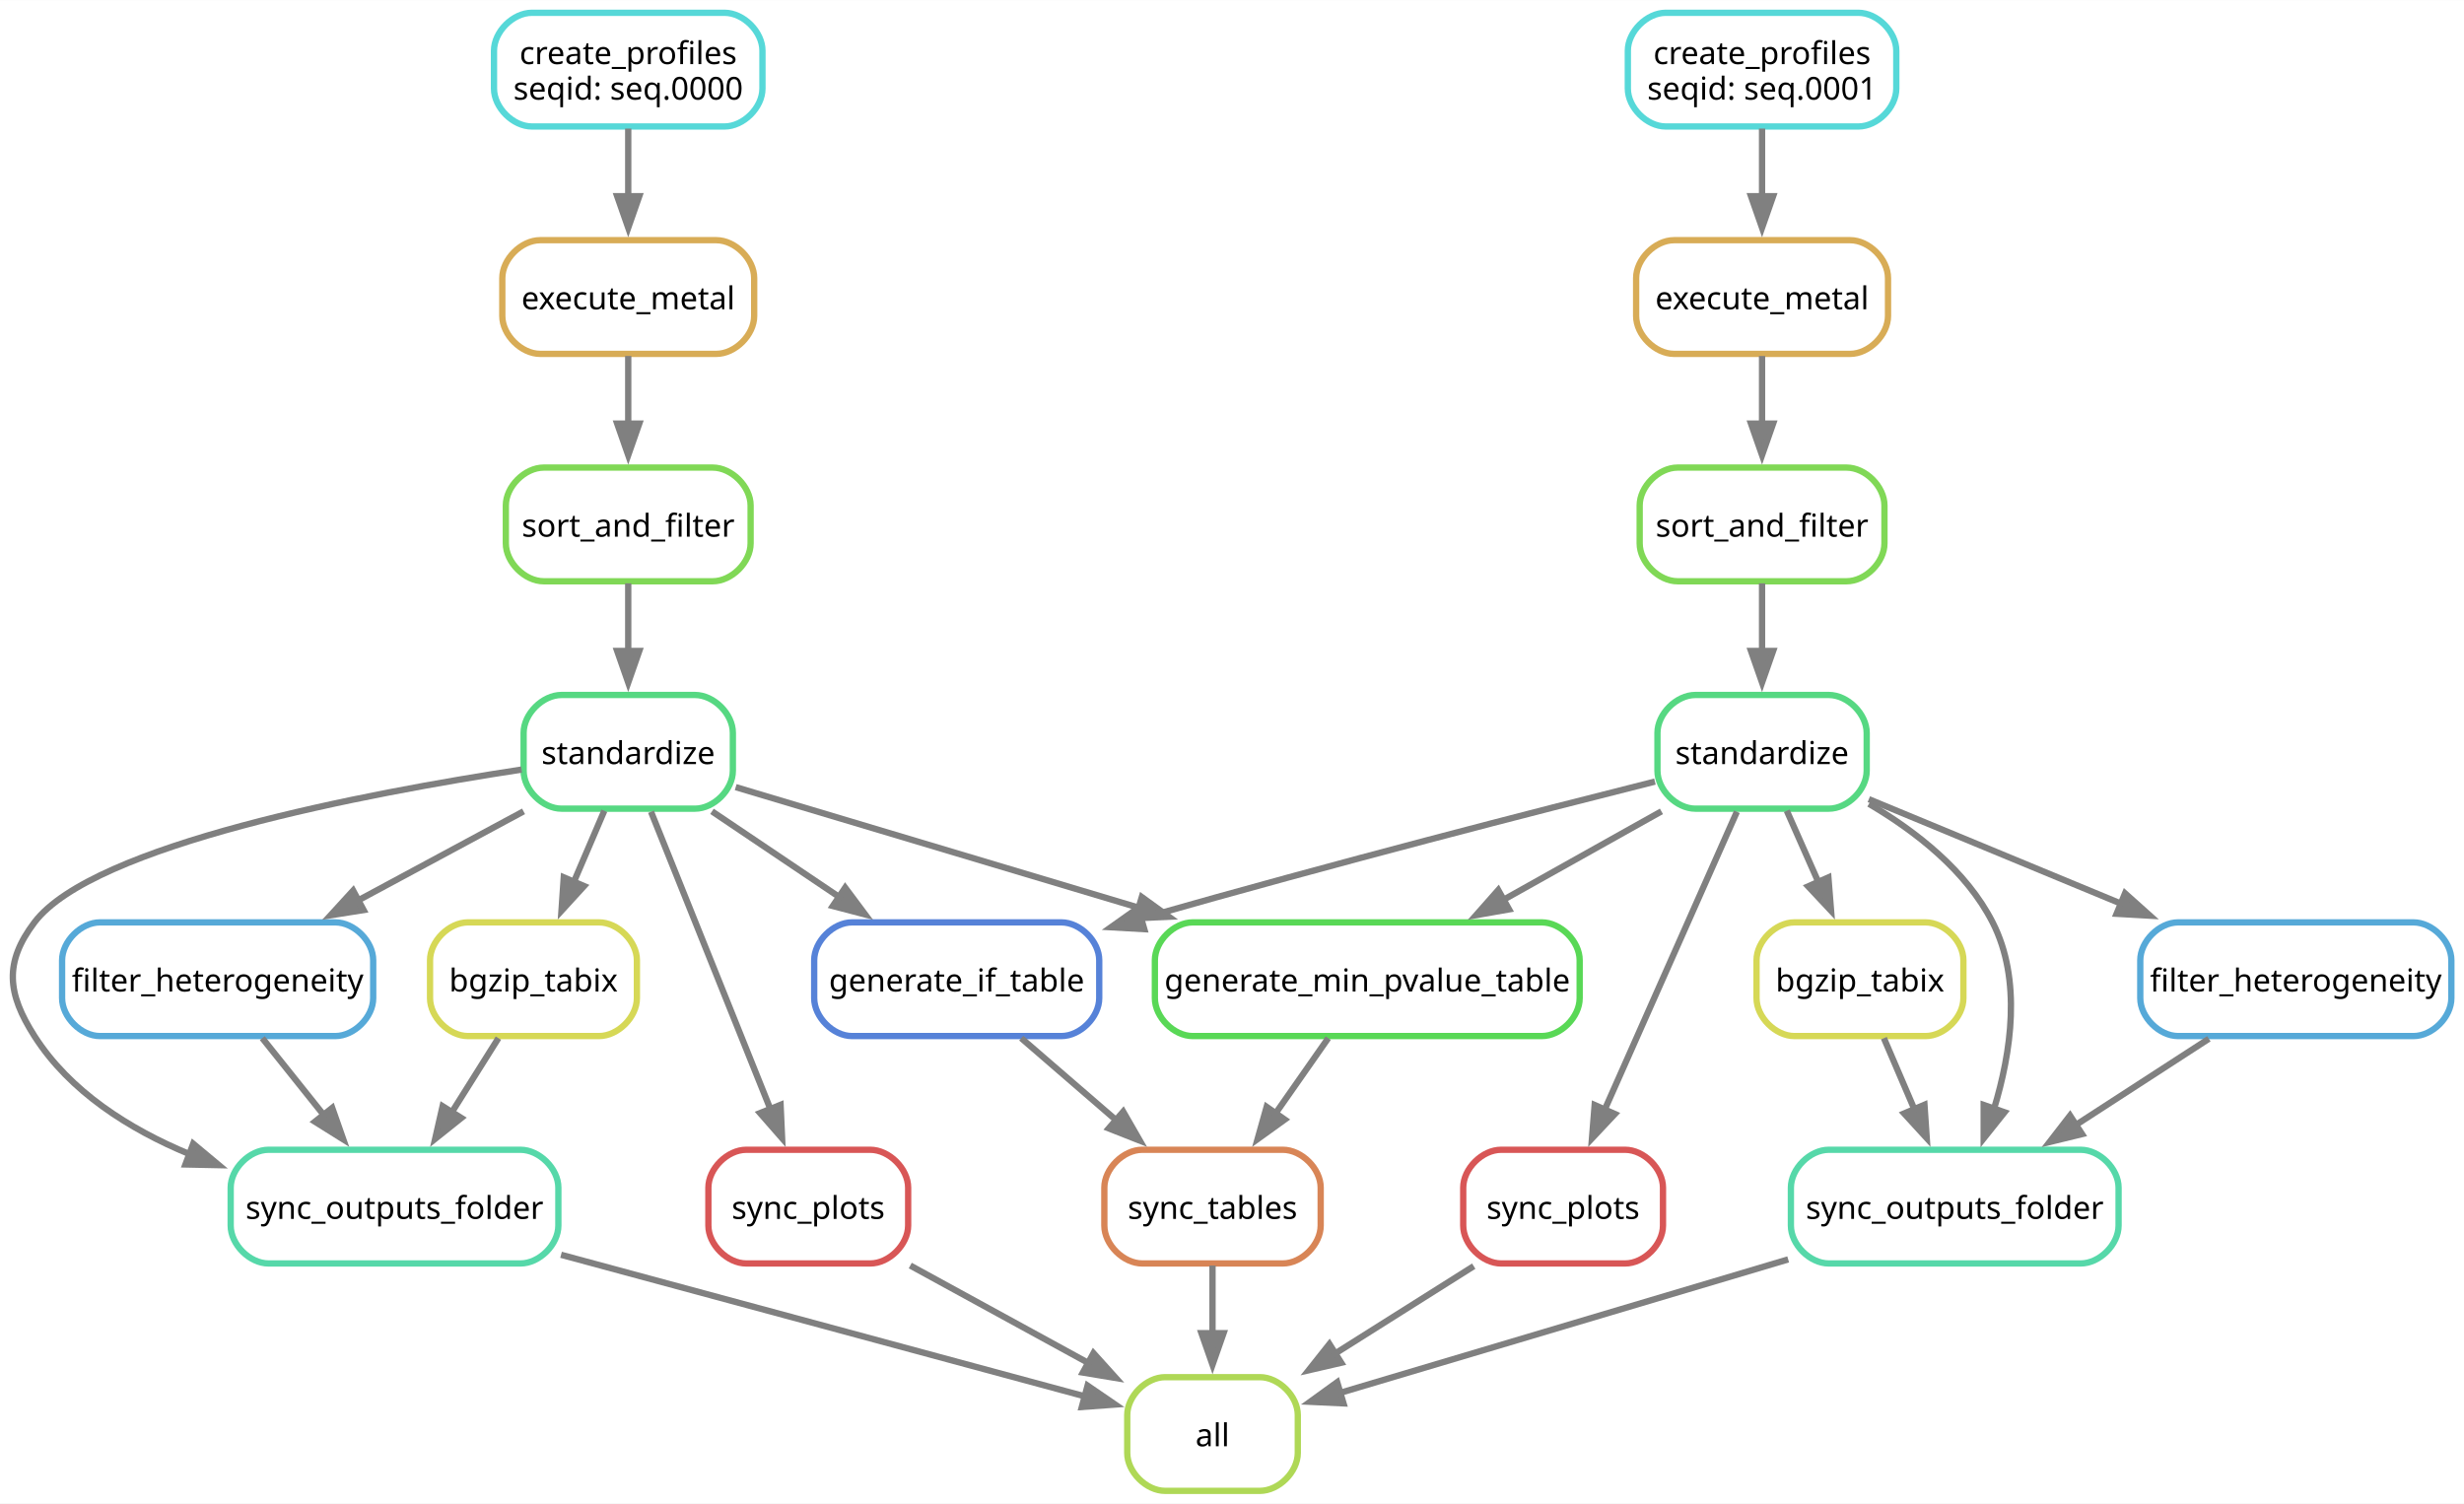
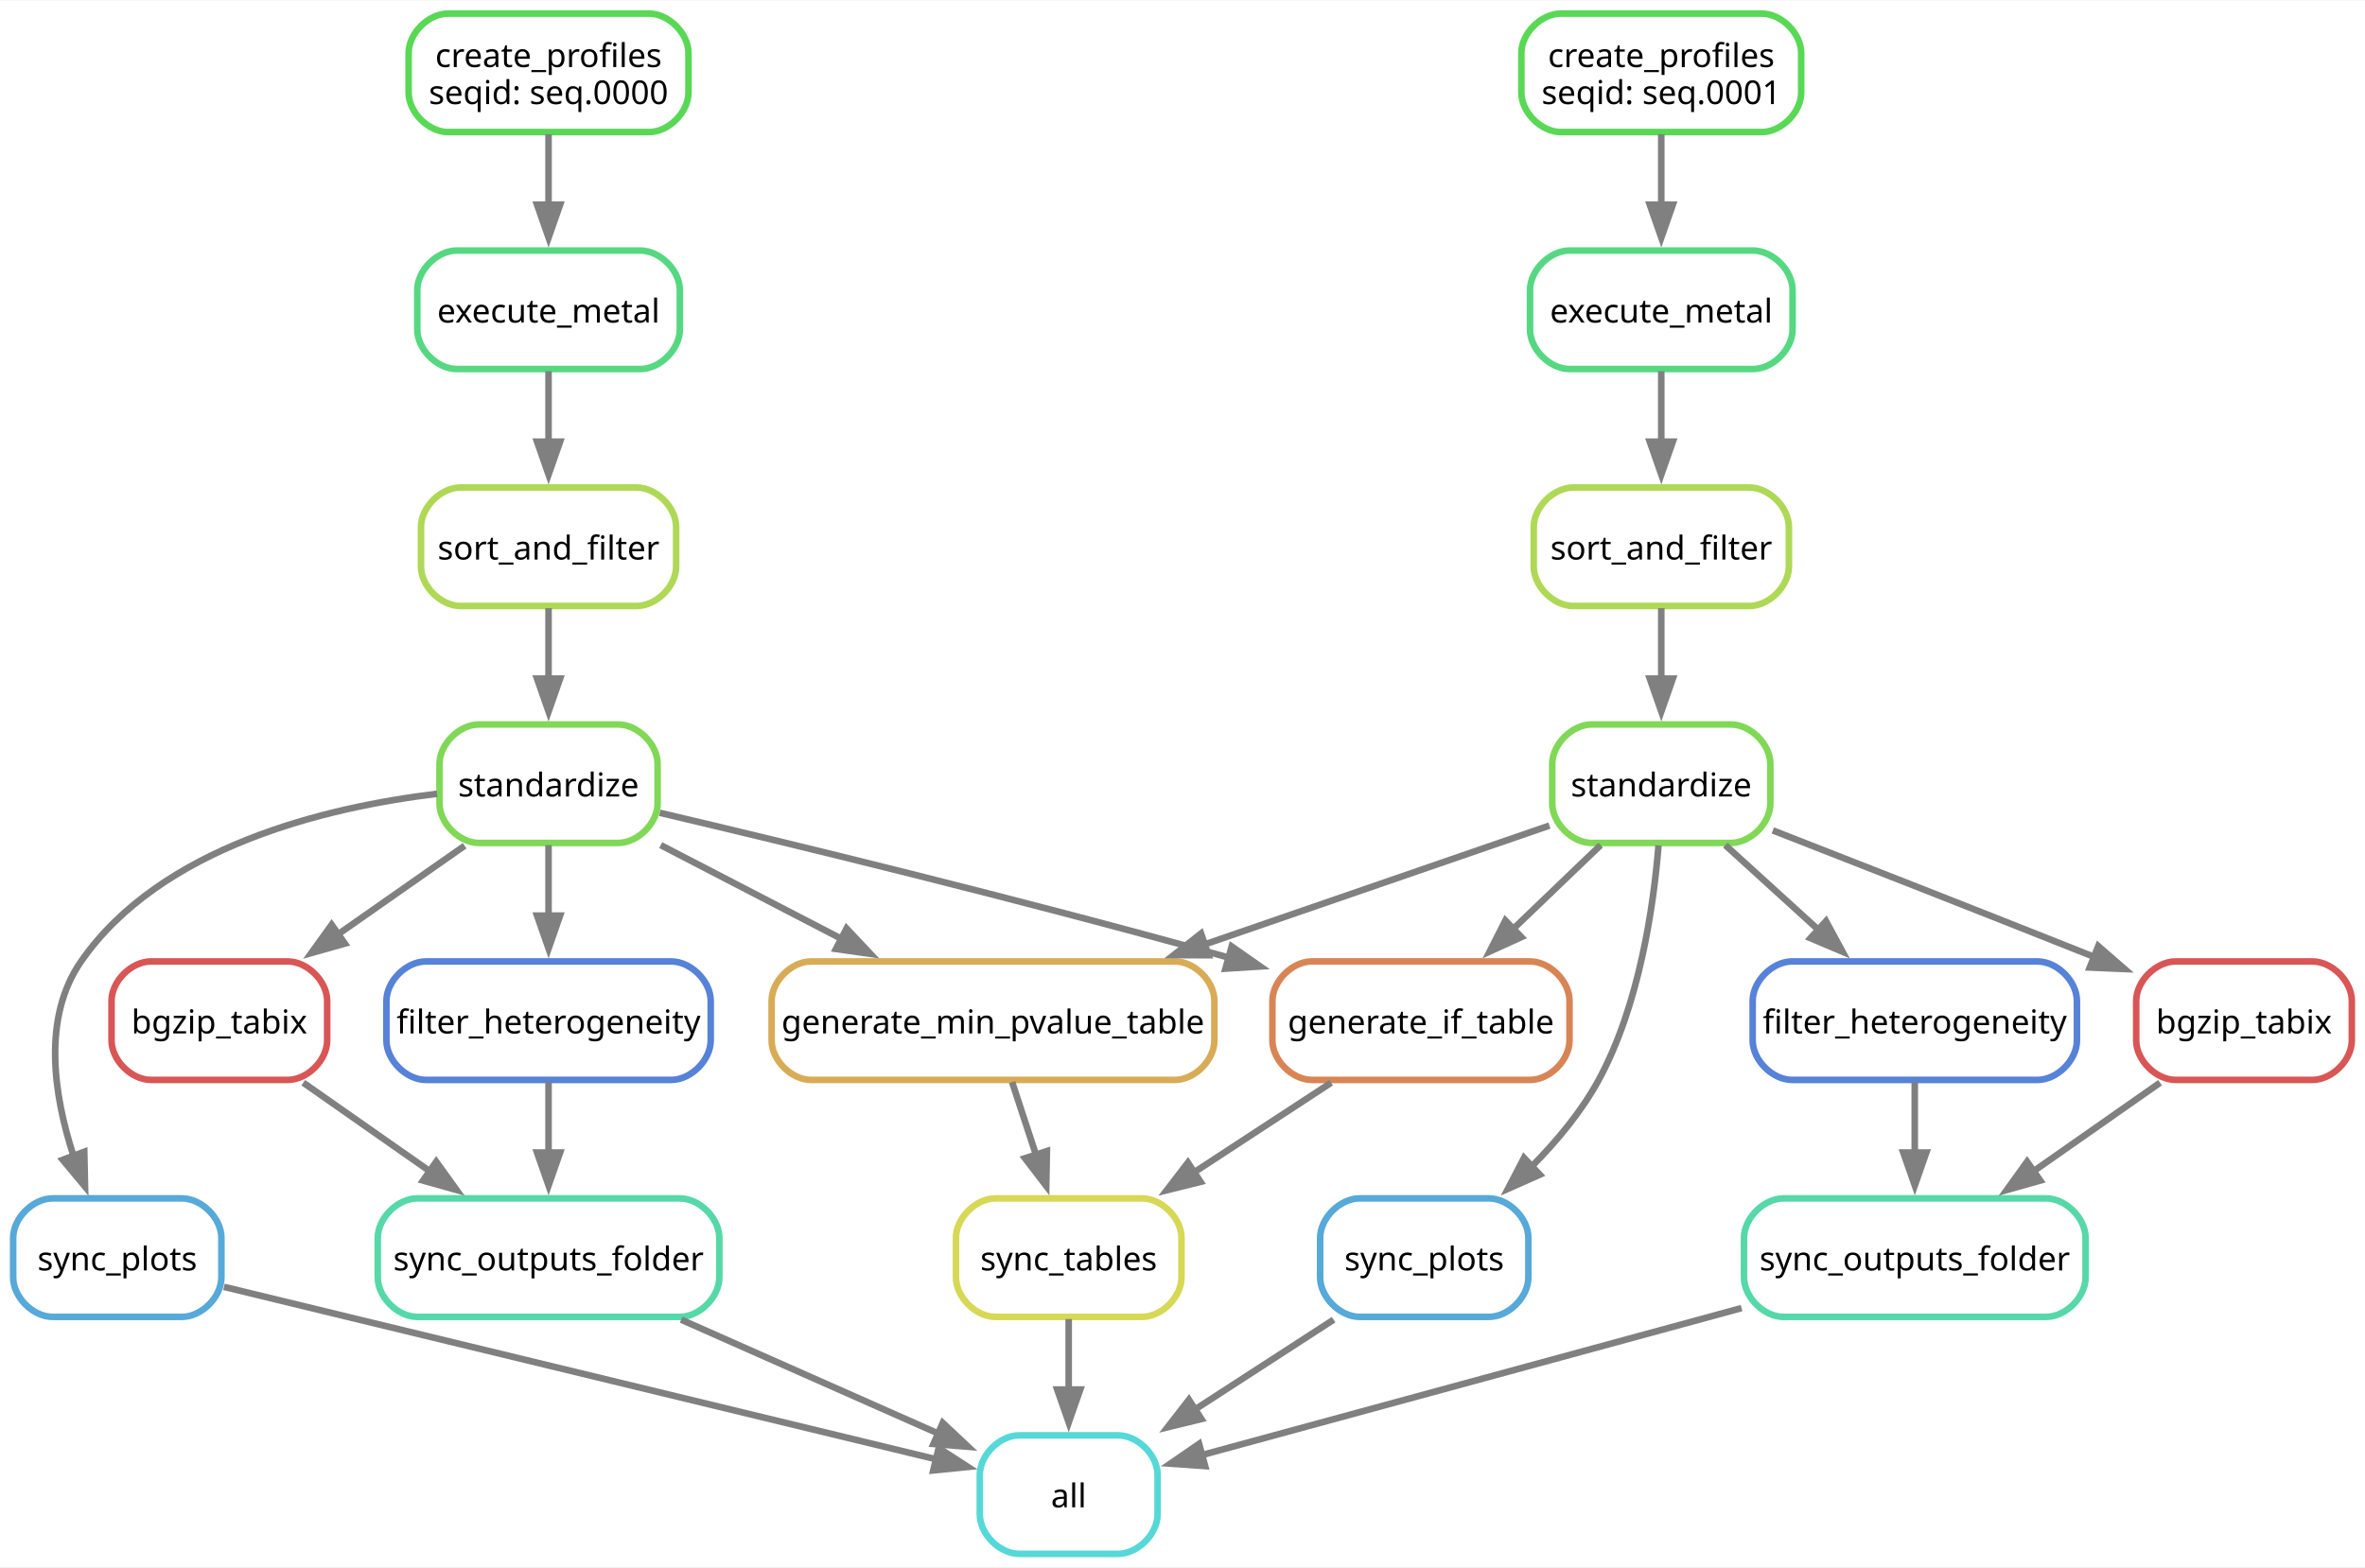
- <svg xmlns="http://www.w3.org/2000/svg" width="780pt" height="476pt" viewBox="0.00 0.00 780.16 476.00">
+ <svg xmlns="http://www.w3.org/2000/svg" width="718pt" height="476pt" viewBox="0.00 0.00 718.38 476.00">
  <g id="graph0" class="graph" transform="scale(1 1) rotate(0) translate(4 472)">
-     <polygon fill="white" stroke="none" points="-4,4 -4,-472 776.16,-472 776.16,4 -4,4" />
+     <polygon fill="white" stroke="none" points="-4,4 -4,-472 714.38,-472 714.38,4 -4,4" />
    <g id="node1" class="node">
-       <path fill="none" stroke="#afd856" stroke-width="2" d="M394.91,-36C394.91,-36 364.91,-36 364.91,-36 358.91,-36 352.91,-30 352.91,-24 352.91,-24 352.91,-12 352.91,-12 352.91,-6 358.91,0 364.91,0 364.91,0 394.91,0 394.91,0 400.91,0 406.91,-6 406.91,-12 406.91,-12 406.91,-24 406.91,-24 406.91,-30 400.91,-36 394.91,-36" />
-       <text text-anchor="middle" x="379.91" y="-14.12" font-family="sans" font-size="10.00">all</text>
+       <path fill="none" stroke="#56d8d8" stroke-width="2" d="M335.62,-36C335.62,-36 305.62,-36 305.62,-36 299.62,-36 293.62,-30 293.62,-24 293.62,-24 293.62,-12 293.62,-12 293.62,-6 299.62,0 305.62,0 305.62,0 335.62,0 335.62,0 341.62,0 347.62,-6 347.62,-12 347.62,-12 347.62,-24 347.62,-24 347.62,-30 341.62,-36 335.62,-36" />
+       <text text-anchor="middle" x="320.62" y="-14.12" font-family="sans" font-size="10.00">all</text>
    </g>
    <g id="node2" class="node">
-       <path fill="none" stroke="#56d8a9" stroke-width="2" d="M160.79,-108C160.79,-108 81.04,-108 81.04,-108 75.04,-108 69.04,-102 69.04,-96 69.04,-96 69.04,-84 69.04,-84 69.04,-78 75.04,-72 81.04,-72 81.04,-72 160.79,-72 160.79,-72 166.79,-72 172.79,-78 172.79,-84 172.79,-84 172.79,-96 172.79,-96 172.79,-102 166.79,-108 160.79,-108" />
-       <text text-anchor="middle" x="120.91" y="-86.12" font-family="sans" font-size="10.00">sync_outputs_folder</text>
+       <path fill="none" stroke="#56d8a9" stroke-width="2" d="M202.5,-108C202.5,-108 122.75,-108 122.75,-108 116.75,-108 110.75,-102 110.75,-96 110.75,-96 110.75,-84 110.75,-84 110.75,-78 116.75,-72 122.75,-72 122.75,-72 202.5,-72 202.5,-72 208.5,-72 214.5,-78 214.5,-84 214.5,-84 214.5,-96 214.5,-96 214.5,-102 208.5,-108 202.5,-108" />
+       <text text-anchor="middle" x="162.62" y="-86.12" font-family="sans" font-size="10.00">sync_outputs_folder</text>
    </g>
    <g id="edge1" class="edge">
-       <path fill="none" stroke="grey" stroke-width="2" d="M173.64,-74.75C222.77,-61.47 294.99,-41.95 339.65,-29.88" />
-       <polygon fill="grey" stroke="grey" stroke-width="2" points="340.35,-33.32 349.1,-27.33 338.53,-26.56 340.35,-33.32" />
+       <path fill="none" stroke="grey" stroke-width="2" d="M202.9,-71.15C226.88,-60.53 257.19,-47.11 281.04,-36.54" />
+       <polygon fill="grey" stroke="grey" stroke-width="2" points="282.37,-39.78 290.1,-32.53 279.54,-33.38 282.37,-39.78" />
    </g>
    <g id="node3" class="node">
-       <path fill="none" stroke="#56d882" stroke-width="2" d="M216.04,-252C216.04,-252 173.79,-252 173.79,-252 167.79,-252 161.79,-246 161.79,-240 161.79,-240 161.79,-228 161.79,-228 161.79,-222 167.79,-216 173.79,-216 173.79,-216 216.04,-216 216.04,-216 222.04,-216 228.04,-222 228.04,-228 228.04,-228 228.04,-240 228.04,-240 228.04,-246 222.04,-252 216.04,-252" />
-       <text text-anchor="middle" x="194.91" y="-230.12" font-family="sans" font-size="10.00">standardize</text>
+       <path fill="none" stroke="#d85656" stroke-width="2" d="M83.38,-180C83.38,-180 41.88,-180 41.88,-180 35.88,-180 29.88,-174 29.88,-168 29.88,-168 29.88,-156 29.88,-156 29.88,-150 35.88,-144 41.88,-144 41.88,-144 83.38,-144 83.38,-144 89.38,-144 95.38,-150 95.38,-156 95.38,-156 95.38,-168 95.38,-168 95.38,-174 89.38,-180 83.38,-180" />
+       <text text-anchor="middle" x="62.62" y="-158.12" font-family="sans" font-size="10.00">bgzip_tabix</text>
    </g>
    <g id="edge6" class="edge">
-       <path fill="none" stroke="grey" stroke-width="2" d="M161.14,-228.38C112.23,-220.92 25.49,-204.54 6.91,-180 -2.74,-167.24 -1.69,-157.49 6.91,-144 18.14,-126.41 36.88,-114.56 55.96,-106.63" />
-       <polygon fill="grey" stroke="grey" stroke-width="2" points="57.17,-109.91 65.3,-103.13 54.71,-103.35 57.17,-109.91" />
+       <path fill="none" stroke="grey" stroke-width="2" d="M88.12,-143.15C99.87,-134.93 114.03,-125.02 126.83,-116.06" />
+       <polygon fill="grey" stroke="grey" stroke-width="2" points="128.51,-119.15 134.7,-110.55 124.5,-113.42 128.51,-119.15" />
+     </g>
+     <g id="node4" class="node">
+       <path fill="none" stroke="#80d856" stroke-width="2" d="M183.75,-252C183.75,-252 141.5,-252 141.5,-252 135.5,-252 129.5,-246 129.5,-240 129.5,-240 129.5,-228 129.5,-228 129.5,-222 135.5,-216 141.5,-216 141.5,-216 183.75,-216 183.75,-216 189.75,-216 195.75,-222 195.75,-228 195.75,-228 195.75,-240 195.75,-240 195.75,-246 189.75,-252 183.75,-252" />
+       <text text-anchor="middle" x="162.62" y="-230.12" font-family="sans" font-size="10.00">standardize</text>
+     </g>
+     <g id="edge8" class="edge">
+       <path fill="none" stroke="grey" stroke-width="2" d="M137.13,-215.15C125.38,-206.93 111.22,-197.02 98.42,-188.06" />
+       <polygon fill="grey" stroke="grey" stroke-width="2" points="100.75,-185.42 90.55,-182.55 96.74,-191.15 100.75,-185.42" />
+     </g>
+     <g id="node8" class="node">
+       <path fill="none" stroke="#5682d8" stroke-width="2" d="M199.88,-180C199.88,-180 125.38,-180 125.38,-180 119.38,-180 113.38,-174 113.38,-168 113.38,-168 113.38,-156 113.38,-156 113.38,-150 119.38,-144 125.38,-144 125.38,-144 199.88,-144 199.88,-144 205.88,-144 211.88,-150 211.88,-156 211.88,-156 211.88,-168 211.88,-168 211.88,-174 205.88,-180 199.88,-180" />
+       <text text-anchor="middle" x="162.62" y="-158.12" font-family="sans" font-size="10.00">filter_heterogeneity</text>
+     </g>
+     <g id="edge12" class="edge">
+       <path fill="none" stroke="grey" stroke-width="2" d="M162.62,-215.34C162.62,-208.75 162.62,-201.08 162.62,-193.67" />
+       <polygon fill="grey" stroke="grey" stroke-width="2" points="166.13,-193.93 162.63,-183.93 159.13,-193.93 166.13,-193.93" />
+     </g>
+     <g id="node17" class="node">
+       <path fill="none" stroke="#d8ac56" stroke-width="2" d="M352.88,-180C352.88,-180 242.38,-180 242.38,-180 236.38,-180 230.38,-174 230.38,-168 230.38,-168 230.38,-156 230.38,-156 230.38,-150 236.38,-144 242.38,-144 242.38,-144 352.88,-144 352.88,-144 358.88,-144 364.88,-150 364.88,-156 364.88,-156 364.88,-168 364.88,-168 364.88,-174 358.88,-180 352.88,-180" />
+       <text text-anchor="middle" x="297.62" y="-158.12" font-family="sans" font-size="10.00">generate_min_pvalue_table</text>
+     </g>
+     <g id="edge22" class="edge">
+       <path fill="none" stroke="grey" stroke-width="2" d="M196.69,-215.34C213.35,-206.7 233.65,-196.17 251.66,-186.84" />
+       <polygon fill="grey" stroke="grey" stroke-width="2" points="253.15,-190.01 260.41,-182.3 249.92,-183.79 253.15,-190.01" />
+     </g>
+     <g id="node18" class="node">
+       <path fill="none" stroke="#d88556" stroke-width="2" d="M460.75,-180C460.75,-180 394.5,-180 394.5,-180 388.5,-180 382.5,-174 382.5,-168 382.5,-168 382.5,-156 382.5,-156 382.5,-150 388.5,-144 394.5,-144 394.5,-144 460.75,-144 460.75,-144 466.75,-144 472.75,-150 472.75,-156 472.75,-156 472.75,-168 472.75,-168 472.75,-174 466.75,-180 460.75,-180" />
+       <text text-anchor="middle" x="427.62" y="-158.12" font-family="sans" font-size="10.00">generate_if_table</text>
+     </g>
+     <g id="edge24" class="edge">
+       <path fill="none" stroke="grey" stroke-width="2" d="M196.41,-225.16C235.76,-215.89 303,-199.62 369.35,-181.13" />
+       <polygon fill="grey" stroke="grey" stroke-width="2" points="370.13,-184.55 378.81,-178.47 368.24,-177.81 370.13,-184.55" />
+     </g>
+     <g id="node19" class="node">
+       <path fill="none" stroke="#56a9d8" stroke-width="2" d="M51.25,-108C51.25,-108 12,-108 12,-108 6,-108 0,-102 0,-96 0,-96 0,-84 0,-84 0,-78 6,-72 12,-72 12,-72 51.25,-72 51.25,-72 57.25,-72 63.25,-78 63.25,-84 63.25,-84 63.25,-96 63.25,-96 63.25,-102 57.25,-108 51.25,-108" />
+       <text text-anchor="middle" x="31.62" y="-86.12" font-family="sans" font-size="10.00">sync_plots</text>
+     </g>
+     <g id="edge26" class="edge">
+       <path fill="none" stroke="grey" stroke-width="2" d="M128.77,-230.94C95.03,-226.87 44.86,-214.91 20.62,-180 8.78,-162.94 12.27,-139.49 18.33,-120.94" />
+       <polygon fill="grey" stroke="grey" stroke-width="2" points="21.6,-122.17 21.83,-111.58 15.05,-119.72 21.6,-122.17" />
+     </g>
+     <g id="node5" class="node">
+       <path fill="none" stroke="#afd856" stroke-width="2" d="M189.38,-324C189.38,-324 135.88,-324 135.88,-324 129.88,-324 123.88,-318 123.88,-312 123.88,-312 123.88,-300 123.88,-300 123.88,-294 129.88,-288 135.88,-288 135.88,-288 189.38,-288 189.38,-288 195.38,-288 201.38,-294 201.38,-300 201.38,-300 201.38,-312 201.38,-312 201.38,-318 195.38,-324 189.38,-324" />
+       <text text-anchor="middle" x="162.62" y="-302.12" font-family="sans" font-size="10.00">sort_and_filter</text>
+     </g>
+     <g id="edge9" class="edge">
+       <path fill="none" stroke="grey" stroke-width="2" d="M162.62,-287.34C162.62,-280.75 162.62,-273.08 162.62,-265.67" />
+       <polygon fill="grey" stroke="grey" stroke-width="2" points="166.13,-265.93 162.63,-255.93 159.13,-265.93 166.13,-265.93" />
+     </g>
+     <g id="node6" class="node">
+       <path fill="none" stroke="#56d882" stroke-width="2" d="M190.5,-396C190.5,-396 134.75,-396 134.75,-396 128.75,-396 122.75,-390 122.75,-384 122.75,-384 122.75,-372 122.75,-372 122.75,-366 128.75,-360 134.75,-360 134.75,-360 190.5,-360 190.5,-360 196.5,-360 202.5,-366 202.5,-372 202.5,-372 202.5,-384 202.5,-384 202.5,-390 196.5,-396 190.5,-396" />
+       <text text-anchor="middle" x="162.62" y="-374.12" font-family="sans" font-size="10.00">execute_metal</text>
+     </g>
+     <g id="edge10" class="edge">
+       <path fill="none" stroke="grey" stroke-width="2" d="M162.62,-359.34C162.62,-352.75 162.62,-345.08 162.62,-337.67" />
+       <polygon fill="grey" stroke="grey" stroke-width="2" points="166.13,-337.93 162.63,-327.93 159.13,-337.93 166.13,-337.93" />
    </g>
    <g id="node7" class="node">
-       <path fill="none" stroke="#56a9d8" stroke-width="2" d="M102.16,-180C102.16,-180 27.66,-180 27.66,-180 21.66,-180 15.66,-174 15.66,-168 15.66,-168 15.66,-156 15.66,-156 15.66,-150 21.66,-144 27.66,-144 27.66,-144 102.16,-144 102.16,-144 108.16,-144 114.16,-150 114.16,-156 114.16,-156 114.16,-168 114.16,-168 114.16,-174 108.16,-180 102.16,-180" />
-       <text text-anchor="middle" x="64.91" y="-158.12" font-family="sans" font-size="10.00">filter_heterogeneity</text>
+       <path fill="none" stroke="#59d856" stroke-width="2" d="M193.12,-468C193.12,-468 132.12,-468 132.12,-468 126.12,-468 120.12,-462 120.12,-456 120.12,-456 120.12,-444 120.12,-444 120.12,-438 126.12,-432 132.12,-432 132.12,-432 193.12,-432 193.12,-432 199.12,-432 205.12,-438 205.12,-444 205.12,-444 205.12,-456 205.12,-456 205.12,-462 199.12,-468 193.12,-468" />
+       <text text-anchor="middle" x="162.62" y="-451.75" font-family="sans" font-size="10.00">create_profiles</text>
+       <text text-anchor="middle" x="162.62" y="-440.5" font-family="sans" font-size="10.00">seqid: seq.0000</text>
    </g>
-     <g id="edge12" class="edge">
-       <path fill="none" stroke="grey" stroke-width="2" d="M161.77,-215.15C145.88,-206.6 126.61,-196.22 109.46,-186.99" />
-       <polygon fill="grey" stroke="grey" stroke-width="2" points="111.12,-183.91 100.66,-182.25 107.81,-190.07 111.12,-183.91" />
+     <g id="edge11" class="edge">
+       <path fill="none" stroke="grey" stroke-width="2" d="M162.62,-431.34C162.62,-424.75 162.62,-417.08 162.62,-409.67" />
+       <polygon fill="grey" stroke="grey" stroke-width="2" points="166.13,-409.93 162.63,-399.93 159.13,-409.93 166.13,-409.93" />
    </g>
-     <g id="node8" class="node">
-       <path fill="none" stroke="#d6d856" stroke-width="2" d="M185.66,-180C185.66,-180 144.16,-180 144.16,-180 138.16,-180 132.16,-174 132.16,-168 132.16,-168 132.16,-156 132.16,-156 132.16,-150 138.16,-144 144.16,-144 144.16,-144 185.66,-144 185.66,-144 191.66,-144 197.66,-150 197.66,-156 197.66,-156 197.66,-168 197.66,-168 197.66,-174 191.66,-180 185.66,-180" />
-       <text text-anchor="middle" x="164.91" y="-158.12" font-family="sans" font-size="10.00">bgzip_tabix</text>
+     <g id="edge7" class="edge">
+       <path fill="none" stroke="grey" stroke-width="2" d="M162.62,-143.34C162.62,-136.75 162.62,-129.08 162.62,-121.67" />
+       <polygon fill="grey" stroke="grey" stroke-width="2" points="166.13,-121.93 162.63,-111.93 159.13,-121.93 166.13,-121.93" />
+     </g>
+     <g id="node9" class="node">
+       <path fill="none" stroke="#56d8a9" stroke-width="2" d="M617.5,-108C617.5,-108 537.75,-108 537.75,-108 531.75,-108 525.75,-102 525.75,-96 525.75,-96 525.75,-84 525.75,-84 525.75,-78 531.75,-72 537.75,-72 537.75,-72 617.5,-72 617.5,-72 623.5,-72 629.5,-78 629.5,-84 629.5,-84 629.5,-96 629.5,-96 629.5,-102 623.5,-108 617.5,-108" />
+       <text text-anchor="middle" x="577.62" y="-86.12" font-family="sans" font-size="10.00">sync_outputs_folder</text>
+     </g>
+     <g id="edge2" class="edge">
+       <path fill="none" stroke="grey" stroke-width="2" d="M525,-74.67C476.45,-61.44 405.39,-42.09 361.13,-30.03" />
+       <polygon fill="grey" stroke="grey" stroke-width="2" points="362.07,-26.66 351.5,-27.41 360.23,-33.42 362.07,-26.66" />
+     </g>
+     <g id="node10" class="node">
+       <path fill="none" stroke="#d85656" stroke-width="2" d="M698.38,-180C698.38,-180 656.88,-180 656.88,-180 650.88,-180 644.88,-174 644.88,-168 644.88,-168 644.88,-156 644.88,-156 644.88,-150 650.88,-144 656.88,-144 656.88,-144 698.38,-144 698.38,-144 704.38,-144 710.38,-150 710.38,-156 710.38,-156 710.38,-168 710.38,-168 710.38,-174 704.38,-180 698.38,-180" />
+       <text text-anchor="middle" x="677.62" y="-158.12" font-family="sans" font-size="10.00">bgzip_tabix</text>
    </g>
    <g id="edge13" class="edge">
-       <path fill="none" stroke="grey" stroke-width="2" d="M187.34,-215.34C184.42,-208.51 180.99,-200.5 177.7,-192.83" />
-       <polygon fill="grey" stroke="grey" stroke-width="2" points="180.93,-191.5 173.78,-183.68 174.5,-194.25 180.93,-191.5" />
+       <path fill="none" stroke="grey" stroke-width="2" d="M652.13,-143.15C640.38,-134.93 626.22,-125.02 613.42,-116.06" />
+       <polygon fill="grey" stroke="grey" stroke-width="2" points="615.75,-113.42 605.55,-110.55 611.74,-119.15 615.75,-113.42" />
    </g>
-     <g id="node17" class="node">
-       <path fill="none" stroke="#59d856" stroke-width="2" d="M484.16,-180C484.16,-180 373.66,-180 373.66,-180 367.66,-180 361.66,-174 361.66,-168 361.66,-168 361.66,-156 361.66,-156 361.66,-150 367.66,-144 373.66,-144 373.66,-144 484.16,-144 484.16,-144 490.16,-144 496.16,-150 496.16,-156 496.16,-156 496.16,-168 496.16,-168 496.16,-174 490.16,-180 484.16,-180" />
-       <text text-anchor="middle" x="428.91" y="-158.12" font-family="sans" font-size="10.00">generate_min_pvalue_table</text>
+     <g id="node11" class="node">
+       <path fill="none" stroke="#80d856" stroke-width="2" d="M521.75,-252C521.75,-252 479.5,-252 479.5,-252 473.5,-252 467.5,-246 467.5,-240 467.5,-240 467.5,-228 467.5,-228 467.5,-222 473.5,-216 479.5,-216 479.5,-216 521.75,-216 521.75,-216 527.75,-216 533.75,-222 533.75,-228 533.75,-228 533.75,-240 533.75,-240 533.75,-246 527.75,-252 521.75,-252" />
+       <text text-anchor="middle" x="500.62" y="-230.12" font-family="sans" font-size="10.00">standardize</text>
    </g>
-     <g id="edge24" class="edge">
-       <path fill="none" stroke="grey" stroke-width="2" d="M228.94,-222.82C262.28,-212.85 314.14,-197.33 356.7,-184.6" />
-       <polygon fill="grey" stroke="grey" stroke-width="2" points="357.52,-188.01 366.1,-181.79 355.52,-181.3 357.52,-188.01" />
+     <g id="edge15" class="edge">
+       <path fill="none" stroke="grey" stroke-width="2" d="M534.51,-219.81C559.27,-210.15 593.96,-196.56 632.19,-181.35" />
+       <polygon fill="grey" stroke="grey" stroke-width="2" points="633.36,-184.65 641.36,-177.7 630.77,-178.15 633.36,-184.65" />
    </g>
-     <g id="node18" class="node">
-       <path fill="none" stroke="#5682d8" stroke-width="2" d="M332.04,-180C332.04,-180 265.79,-180 265.79,-180 259.79,-180 253.79,-174 253.79,-168 253.79,-168 253.79,-156 253.79,-156 253.79,-150 259.79,-144 265.79,-144 265.79,-144 332.04,-144 332.04,-144 338.04,-144 344.04,-150 344.04,-156 344.04,-156 344.04,-168 344.04,-168 344.04,-174 338.04,-180 332.04,-180" />
-       <text text-anchor="middle" x="298.91" y="-158.12" font-family="sans" font-size="10.00">generate_if_table</text>
+     <g id="node15" class="node">
+       <path fill="none" stroke="#5682d8" stroke-width="2" d="M614.88,-180C614.88,-180 540.38,-180 540.38,-180 534.38,-180 528.38,-174 528.38,-168 528.38,-168 528.38,-156 528.38,-156 528.38,-150 534.38,-144 540.38,-144 540.38,-144 614.88,-144 614.88,-144 620.88,-144 626.88,-150 626.88,-156 626.88,-156 626.88,-168 626.88,-168 626.88,-174 620.88,-180 614.88,-180" />
+       <text text-anchor="middle" x="577.62" y="-158.12" font-family="sans" font-size="10.00">filter_heterogeneity</text>
    </g>
-     <g id="edge26" class="edge">
-       <path fill="none" stroke="grey" stroke-width="2" d="M221.43,-215.15C233.65,-206.93 248.37,-197.02 261.68,-188.06" />
-       <polygon fill="grey" stroke="grey" stroke-width="2" points="263.6,-190.99 269.94,-182.5 259.69,-185.18 263.6,-190.99" />
+     <g id="edge19" class="edge">
+       <path fill="none" stroke="grey" stroke-width="2" d="M520.06,-215.34C528.65,-207.52 538.95,-198.16 548.44,-189.53" />
+       <polygon fill="grey" stroke="grey" stroke-width="2" points="550.65,-192.25 555.69,-182.94 545.94,-187.07 550.65,-192.25" />
    </g>
-     <g id="node19" class="node">
-       <path fill="none" stroke="#d85656" stroke-width="2" d="M271.54,-108C271.54,-108 232.29,-108 232.29,-108 226.29,-108 220.29,-102 220.29,-96 220.29,-96 220.29,-84 220.29,-84 220.29,-78 226.29,-72 232.29,-72 232.29,-72 271.54,-72 271.54,-72 277.54,-72 283.54,-78 283.54,-84 283.54,-84 283.54,-96 283.54,-96 283.54,-102 277.54,-108 271.54,-108" />
-       <text text-anchor="middle" x="251.91" y="-86.12" font-family="sans" font-size="10.00">sync_plots</text>
+     <g id="edge23" class="edge">
+       <path fill="none" stroke="grey" stroke-width="2" d="M466.65,-221.28C438.07,-211.43 396.44,-197.07 361.64,-185.07" />
+       <polygon fill="grey" stroke="grey" stroke-width="2" points="363.1,-181.88 352.51,-181.93 360.82,-188.49 363.1,-181.88" />
    </g>
-     <g id="edge28" class="edge">
-       <path fill="none" stroke="grey" stroke-width="2" d="M202.13,-215.02C211.64,-191.33 228.49,-149.35 239.93,-120.86" />
-       <polygon fill="grey" stroke="grey" stroke-width="2" points="243.15,-122.23 243.63,-111.65 236.65,-119.62 243.15,-122.23" />
+     <g id="edge25" class="edge">
+       <path fill="none" stroke="grey" stroke-width="2" d="M482.2,-215.34C474.14,-207.6 464.5,-198.36 455.58,-189.81" />
+       <polygon fill="grey" stroke="grey" stroke-width="2" points="458.12,-187.39 448.48,-183 453.27,-192.44 458.12,-187.39" />
    </g>
-     <g id="node4" class="node">
-       <path fill="none" stroke="#80d856" stroke-width="2" d="M221.66,-324C221.66,-324 168.16,-324 168.16,-324 162.16,-324 156.16,-318 156.16,-312 156.16,-312 156.16,-300 156.16,-300 156.16,-294 162.16,-288 168.16,-288 168.16,-288 221.66,-288 221.66,-288 227.66,-288 233.66,-294 233.66,-300 233.66,-300 233.66,-312 233.66,-312 233.66,-318 227.66,-324 221.66,-324" />
-       <text text-anchor="middle" x="194.91" y="-302.12" font-family="sans" font-size="10.00">sort_and_filter</text>
+     <g id="node20" class="node">
+       <path fill="none" stroke="#56a9d8" stroke-width="2" d="M448.25,-108C448.25,-108 409,-108 409,-108 403,-108 397,-102 397,-96 397,-96 397,-84 397,-84 397,-78 403,-72 409,-72 409,-72 448.25,-72 448.25,-72 454.25,-72 460.25,-78 460.25,-84 460.25,-84 460.25,-96 460.25,-96 460.25,-102 454.25,-108 448.25,-108" />
+       <text text-anchor="middle" x="428.62" y="-86.12" font-family="sans" font-size="10.00">sync_plots</text>
    </g>
-     <g id="edge9" class="edge">
-       <path fill="none" stroke="grey" stroke-width="2" d="M194.91,-287.34C194.91,-280.75 194.91,-273.08 194.91,-265.67" />
-       <polygon fill="grey" stroke="grey" stroke-width="2" points="198.41,-265.93 194.91,-255.93 191.41,-265.93 198.41,-265.93" />
+     <g id="edge27" class="edge">
+       <path fill="none" stroke="grey" stroke-width="2" d="M499.79,-215.26C498.26,-196.52 493.92,-166.63 481.62,-144 476.41,-134.41 468.92,-125.41 461.21,-117.65" />
+       <polygon fill="grey" stroke="grey" stroke-width="2" points="463.72,-115.21 454.04,-110.91 458.93,-120.31 463.72,-115.21" />
    </g>
-     <g id="node5" class="node">
-       <path fill="none" stroke="#d8ac56" stroke-width="2" d="M222.79,-396C222.79,-396 167.04,-396 167.04,-396 161.04,-396 155.04,-390 155.04,-384 155.04,-384 155.04,-372 155.04,-372 155.04,-366 161.04,-360 167.04,-360 167.04,-360 222.79,-360 222.79,-360 228.79,-360 234.79,-366 234.79,-372 234.79,-372 234.79,-384 234.79,-384 234.79,-390 228.79,-396 222.79,-396" />
-       <text text-anchor="middle" x="194.91" y="-374.12" font-family="sans" font-size="10.00">execute_metal</text>
+     <g id="node12" class="node">
+       <path fill="none" stroke="#afd856" stroke-width="2" d="M527.38,-324C527.38,-324 473.88,-324 473.88,-324 467.88,-324 461.88,-318 461.88,-312 461.88,-312 461.88,-300 461.88,-300 461.88,-294 467.88,-288 473.88,-288 473.88,-288 527.38,-288 527.38,-288 533.38,-288 539.38,-294 539.38,-300 539.38,-300 539.38,-312 539.38,-312 539.38,-318 533.38,-324 527.38,-324" />
+       <text text-anchor="middle" x="500.62" y="-302.12" font-family="sans" font-size="10.00">sort_and_filter</text>
    </g>
-     <g id="edge10" class="edge">
-       <path fill="none" stroke="grey" stroke-width="2" d="M194.91,-359.34C194.91,-352.75 194.91,-345.08 194.91,-337.67" />
-       <polygon fill="grey" stroke="grey" stroke-width="2" points="198.41,-337.93 194.91,-327.93 191.41,-337.93 198.41,-337.93" />
+     <g id="edge16" class="edge">
+       <path fill="none" stroke="grey" stroke-width="2" d="M500.62,-287.34C500.62,-280.75 500.62,-273.08 500.62,-265.67" />
+       <polygon fill="grey" stroke="grey" stroke-width="2" points="504.13,-265.93 500.63,-255.93 497.13,-265.93 504.13,-265.93" />
    </g>
-     <g id="node6" class="node">
-       <path fill="none" stroke="#56d8d8" stroke-width="2" d="M225.41,-468C225.41,-468 164.41,-468 164.41,-468 158.41,-468 152.41,-462 152.41,-456 152.41,-456 152.41,-444 152.41,-444 152.41,-438 158.41,-432 164.41,-432 164.41,-432 225.41,-432 225.41,-432 231.41,-432 237.41,-438 237.41,-444 237.41,-444 237.41,-456 237.41,-456 237.41,-462 231.41,-468 225.41,-468" />
-       <text text-anchor="middle" x="194.91" y="-451.75" font-family="sans" font-size="10.00">create_profiles</text>
-       <text text-anchor="middle" x="194.91" y="-440.5" font-family="sans" font-size="10.00">seqid: seq.0000</text>
+     <g id="node13" class="node">
+       <path fill="none" stroke="#56d882" stroke-width="2" d="M528.5,-396C528.5,-396 472.75,-396 472.75,-396 466.75,-396 460.75,-390 460.75,-384 460.75,-384 460.75,-372 460.75,-372 460.75,-366 466.75,-360 472.75,-360 472.75,-360 528.5,-360 528.5,-360 534.5,-360 540.5,-366 540.5,-372 540.5,-372 540.5,-384 540.5,-384 540.5,-390 534.5,-396 528.5,-396" />
+       <text text-anchor="middle" x="500.62" y="-374.12" font-family="sans" font-size="10.00">execute_metal</text>
    </g>
-     <g id="edge11" class="edge">
-       <path fill="none" stroke="grey" stroke-width="2" d="M194.91,-431.34C194.91,-424.75 194.91,-417.08 194.91,-409.67" />
-       <polygon fill="grey" stroke="grey" stroke-width="2" points="198.41,-409.93 194.91,-399.93 191.41,-409.93 198.41,-409.93" />
+     <g id="edge17" class="edge">
+       <path fill="none" stroke="grey" stroke-width="2" d="M500.62,-359.34C500.62,-352.75 500.62,-345.08 500.62,-337.67" />
+       <polygon fill="grey" stroke="grey" stroke-width="2" points="504.13,-337.93 500.63,-327.93 497.13,-337.93 504.13,-337.93" />
    </g>
-     <g id="edge7" class="edge">
-       <path fill="none" stroke="grey" stroke-width="2" d="M79.05,-143.34C84.97,-135.93 92,-127.14 98.59,-118.9" />
-       <polygon fill="grey" stroke="grey" stroke-width="2" points="101.19,-121.26 104.7,-111.27 95.72,-116.89 101.19,-121.26" />
+     <g id="node14" class="node">
+       <path fill="none" stroke="#59d856" stroke-width="2" d="M531.12,-468C531.12,-468 470.12,-468 470.12,-468 464.12,-468 458.12,-462 458.12,-456 458.12,-456 458.12,-444 458.12,-444 458.12,-438 464.12,-432 470.12,-432 470.12,-432 531.12,-432 531.12,-432 537.12,-432 543.12,-438 543.12,-444 543.12,-444 543.12,-456 543.12,-456 543.12,-462 537.12,-468 531.12,-468" />
+       <text text-anchor="middle" x="500.62" y="-451.75" font-family="sans" font-size="10.00">create_profiles</text>
+       <text text-anchor="middle" x="500.62" y="-440.5" font-family="sans" font-size="10.00">seqid: seq.0001</text>
    </g>
-     <g id="edge8" class="edge">
-       <path fill="none" stroke="grey" stroke-width="2" d="M153.81,-143.34C149.31,-136.18 144,-127.73 138.97,-119.73" />
-       <polygon fill="grey" stroke="grey" stroke-width="2" points="142.06,-118.07 133.78,-111.46 136.14,-121.79 142.06,-118.07" />
-     </g>
-     <g id="node9" class="node">
-       <path fill="none" stroke="#56d8a9" stroke-width="2" d="M654.79,-108C654.79,-108 575.04,-108 575.04,-108 569.04,-108 563.04,-102 563.04,-96 563.04,-96 563.04,-84 563.04,-84 563.04,-78 569.04,-72 575.04,-72 575.04,-72 654.79,-72 654.79,-72 660.79,-72 666.79,-78 666.79,-84 666.79,-84 666.79,-96 666.79,-96 666.79,-102 660.79,-108 654.79,-108" />
-       <text text-anchor="middle" x="614.91" y="-86.12" font-family="sans" font-size="10.00">sync_outputs_folder</text>
-     </g>
-     <g id="edge2" class="edge">
-       <path fill="none" stroke="grey" stroke-width="2" d="M562.18,-73.29C519.26,-60.51 459.58,-42.73 420.37,-31.05" />
-       <polygon fill="grey" stroke="grey" stroke-width="2" points="421.39,-27.7 410.81,-28.2 419.39,-34.41 421.39,-27.7" />
-     </g>
-     <g id="node10" class="node">
-       <path fill="none" stroke="#56d882" stroke-width="2" d="M575.04,-252C575.04,-252 532.79,-252 532.79,-252 526.79,-252 520.79,-246 520.79,-240 520.79,-240 520.79,-228 520.79,-228 520.79,-222 526.79,-216 532.79,-216 532.79,-216 575.04,-216 575.04,-216 581.04,-216 587.04,-222 587.04,-228 587.04,-228 587.04,-240 587.04,-240 587.04,-246 581.04,-252 575.04,-252" />
-       <text text-anchor="middle" x="553.91" y="-230.12" font-family="sans" font-size="10.00">standardize</text>
+     <g id="edge18" class="edge">
+       <path fill="none" stroke="grey" stroke-width="2" d="M500.62,-431.34C500.62,-424.75 500.62,-417.08 500.62,-409.67" />
+       <polygon fill="grey" stroke="grey" stroke-width="2" points="504.13,-409.93 500.63,-399.93 497.13,-409.93 504.13,-409.93" />
    </g>
    <g id="edge14" class="edge">
-       <path fill="none" stroke="grey" stroke-width="2" d="M587.75,-217.53C602.63,-208.8 618.59,-196.33 626.91,-180 636.2,-161.78 632.82,-138.87 627.32,-120.85" />
-       <polygon fill="grey" stroke="grey" stroke-width="2" points="630.69,-119.88 624.08,-111.6 624.08,-122.19 630.69,-119.88" />
+       <path fill="none" stroke="grey" stroke-width="2" d="M577.62,-143.34C577.62,-136.75 577.62,-129.08 577.62,-121.67" />
+       <polygon fill="grey" stroke="grey" stroke-width="2" points="581.13,-121.93 577.63,-111.93 574.13,-121.93 581.13,-121.93" />
    </g>
-     <g id="node14" class="node">
-       <path fill="none" stroke="#56a9d8" stroke-width="2" d="M760.16,-180C760.16,-180 685.66,-180 685.66,-180 679.66,-180 673.66,-174 673.66,-168 673.66,-168 673.66,-156 673.66,-156 673.66,-150 679.66,-144 685.66,-144 685.66,-144 760.16,-144 760.16,-144 766.16,-144 772.16,-150 772.16,-156 772.16,-156 772.16,-168 772.16,-168 772.16,-174 766.16,-180 760.16,-180" />
-       <text text-anchor="middle" x="722.91" y="-158.12" font-family="sans" font-size="10.00">filter_heterogeneity</text>
+     <g id="node16" class="node">
+       <path fill="none" stroke="#d6d856" stroke-width="2" d="M342.88,-108C342.88,-108 298.38,-108 298.38,-108 292.38,-108 286.38,-102 286.38,-96 286.38,-96 286.38,-84 286.38,-84 286.38,-78 292.38,-72 298.38,-72 298.38,-72 342.88,-72 342.88,-72 348.88,-72 354.88,-78 354.88,-84 354.88,-84 354.88,-96 354.88,-96 354.88,-102 348.88,-108 342.88,-108" />
+       <text text-anchor="middle" x="320.62" y="-86.12" font-family="sans" font-size="10.00">sync_tables</text>
+     </g>
+     <g id="edge3" class="edge">
+       <path fill="none" stroke="grey" stroke-width="2" d="M320.62,-71.34C320.62,-64.75 320.62,-57.08 320.62,-49.67" />
+       <polygon fill="grey" stroke="grey" stroke-width="2" points="324.13,-49.93 320.63,-39.93 317.13,-49.93 324.13,-49.93" />
    </g>
    <g id="edge20" class="edge">
-       <path fill="none" stroke="grey" stroke-width="2" d="M587.71,-219C610.6,-209.52 641.36,-196.78 667.76,-185.85" />
-       <polygon fill="grey" stroke="grey" stroke-width="2" points="668.84,-189.19 676.74,-182.12 666.16,-182.72 668.84,-189.19" />
-     </g>
-     <g id="node15" class="node">
-       <path fill="none" stroke="#d6d856" stroke-width="2" d="M605.66,-180C605.66,-180 564.16,-180 564.16,-180 558.16,-180 552.16,-174 552.16,-168 552.16,-168 552.16,-156 552.16,-156 552.16,-150 558.16,-144 564.16,-144 564.16,-144 605.66,-144 605.66,-144 611.66,-144 617.66,-150 617.66,-156 617.66,-156 617.66,-168 617.66,-168 617.66,-174 611.66,-180 605.66,-180" />
-       <text text-anchor="middle" x="584.91" y="-158.12" font-family="sans" font-size="10.00">bgzip_tabix</text>
+       <path fill="none" stroke="grey" stroke-width="2" d="M303.43,-143.34C305.65,-136.59 308.24,-128.69 310.73,-121.11" />
+       <polygon fill="grey" stroke="grey" stroke-width="2" points="314,-122.37 313.8,-111.78 307.35,-120.19 314,-122.37" />
    </g>
    <g id="edge21" class="edge">
-       <path fill="none" stroke="grey" stroke-width="2" d="M561.74,-215.34C564.8,-208.43 568.39,-200.31 571.82,-192.56" />
-       <polygon fill="grey" stroke="grey" stroke-width="2" points="574.91,-194.23 575.76,-183.67 568.51,-191.4 574.91,-194.23" />
-     </g>
-     <g id="edge25" class="edge">
-       <path fill="none" stroke="grey" stroke-width="2" d="M522.05,-215.15C506.77,-206.6 488.24,-196.22 471.75,-186.99" />
-       <polygon fill="grey" stroke="grey" stroke-width="2" points="473.8,-184.12 463.36,-182.29 470.38,-190.23 473.8,-184.12" />
-     </g>
-     <g id="edge27" class="edge">
-       <path fill="none" stroke="grey" stroke-width="2" d="M519.99,-224.58C482.43,-215.13 419.79,-199.06 357.31,-181.21" />
-       <polygon fill="grey" stroke="grey" stroke-width="2" points="358.31,-177.85 347.74,-178.45 356.38,-184.58 358.31,-177.85" />
-     </g>
-     <g id="node20" class="node">
-       <path fill="none" stroke="#d85656" stroke-width="2" d="M510.54,-108C510.54,-108 471.29,-108 471.29,-108 465.29,-108 459.29,-102 459.29,-96 459.29,-96 459.29,-84 459.29,-84 459.29,-78 465.29,-72 471.29,-72 471.29,-72 510.54,-72 510.54,-72 516.54,-72 522.54,-78 522.54,-84 522.54,-84 522.54,-96 522.54,-96 522.54,-102 516.54,-108 510.54,-108" />
-       <text text-anchor="middle" x="490.91" y="-86.12" font-family="sans" font-size="10.00">sync_plots</text>
-     </g>
-     <g id="edge29" class="edge">
-       <path fill="none" stroke="grey" stroke-width="2" d="M545.94,-215.02C535.38,-191.22 516.63,-148.97 503.99,-120.48" />
-       <polygon fill="grey" stroke="grey" stroke-width="2" points="507.31,-119.33 500.06,-111.61 500.91,-122.17 507.31,-119.33" />
-     </g>
-     <g id="node11" class="node">
-       <path fill="none" stroke="#80d856" stroke-width="2" d="M580.66,-324C580.66,-324 527.16,-324 527.16,-324 521.16,-324 515.16,-318 515.16,-312 515.16,-312 515.16,-300 515.16,-300 515.16,-294 521.16,-288 527.16,-288 527.16,-288 580.66,-288 580.66,-288 586.66,-288 592.66,-294 592.66,-300 592.66,-300 592.66,-312 592.66,-312 592.66,-318 586.66,-324 580.66,-324" />
-       <text text-anchor="middle" x="553.91" y="-302.12" font-family="sans" font-size="10.00">sort_and_filter</text>
-     </g>
-     <g id="edge17" class="edge">
-       <path fill="none" stroke="grey" stroke-width="2" d="M553.91,-287.34C553.91,-280.75 553.91,-273.08 553.91,-265.67" />
-       <polygon fill="grey" stroke="grey" stroke-width="2" points="557.41,-265.93 553.91,-255.93 550.41,-265.93 557.41,-265.93" />
-     </g>
-     <g id="node12" class="node">
-       <path fill="none" stroke="#d8ac56" stroke-width="2" d="M581.79,-396C581.79,-396 526.04,-396 526.04,-396 520.04,-396 514.04,-390 514.04,-384 514.04,-384 514.04,-372 514.04,-372 514.04,-366 520.04,-360 526.04,-360 526.04,-360 581.79,-360 581.79,-360 587.79,-360 593.79,-366 593.79,-372 593.79,-372 593.79,-384 593.79,-384 593.79,-390 587.79,-396 581.79,-396" />
-       <text text-anchor="middle" x="553.91" y="-374.12" font-family="sans" font-size="10.00">execute_metal</text>
-     </g>
-     <g id="edge18" class="edge">
-       <path fill="none" stroke="grey" stroke-width="2" d="M553.91,-359.34C553.91,-352.75 553.91,-345.08 553.91,-337.67" />
-       <polygon fill="grey" stroke="grey" stroke-width="2" points="557.41,-337.93 553.91,-327.93 550.41,-337.93 557.41,-337.93" />
-     </g>
-     <g id="node13" class="node">
-       <path fill="none" stroke="#56d8d8" stroke-width="2" d="M584.41,-468C584.41,-468 523.41,-468 523.41,-468 517.41,-468 511.41,-462 511.41,-456 511.41,-456 511.41,-444 511.41,-444 511.41,-438 517.41,-432 523.41,-432 523.41,-432 584.41,-432 584.41,-432 590.41,-432 596.41,-438 596.41,-444 596.41,-444 596.41,-456 596.41,-456 596.41,-462 590.41,-468 584.41,-468" />
-       <text text-anchor="middle" x="553.91" y="-451.75" font-family="sans" font-size="10.00">create_profiles</text>
-       <text text-anchor="middle" x="553.91" y="-440.5" font-family="sans" font-size="10.00">seqid: seq.0001</text>
-     </g>
-     <g id="edge19" class="edge">
-       <path fill="none" stroke="grey" stroke-width="2" d="M553.91,-431.34C553.91,-424.75 553.91,-417.08 553.91,-409.67" />
-       <polygon fill="grey" stroke="grey" stroke-width="2" points="557.41,-409.93 553.91,-399.93 550.41,-409.93 557.41,-409.93" />
-     </g>
-     <g id="edge15" class="edge">
-       <path fill="none" stroke="grey" stroke-width="2" d="M695.38,-143.15C682.56,-134.84 667.09,-124.82 653.16,-115.79" />
-       <polygon fill="grey" stroke="grey" stroke-width="2" points="655.23,-112.96 644.94,-110.46 651.42,-118.83 655.23,-112.96" />
-     </g>
-     <g id="edge16" class="edge">
-       <path fill="none" stroke="grey" stroke-width="2" d="M592.48,-143.34C595.41,-136.51 598.84,-128.5 602.13,-120.83" />
-       <polygon fill="grey" stroke="grey" stroke-width="2" points="605.33,-122.25 606.05,-111.68 598.89,-119.5 605.33,-122.25" />
-     </g>
-     <g id="node16" class="node">
-       <path fill="none" stroke="#d88556" stroke-width="2" d="M402.16,-108C402.16,-108 357.66,-108 357.66,-108 351.66,-108 345.66,-102 345.66,-96 345.66,-96 345.66,-84 345.66,-84 345.66,-78 351.66,-72 357.66,-72 357.66,-72 402.16,-72 402.16,-72 408.16,-72 414.16,-78 414.16,-84 414.16,-84 414.16,-96 414.16,-96 414.16,-102 408.16,-108 402.16,-108" />
-       <text text-anchor="middle" x="379.91" y="-86.12" font-family="sans" font-size="10.00">sync_tables</text>
-     </g>
-     <g id="edge3" class="edge">
-       <path fill="none" stroke="grey" stroke-width="2" d="M379.91,-71.34C379.91,-64.75 379.91,-57.08 379.91,-49.67" />
-       <polygon fill="grey" stroke="grey" stroke-width="2" points="383.41,-49.93 379.91,-39.93 376.41,-49.93 383.41,-49.93" />
-     </g>
-     <g id="edge22" class="edge">
-       <path fill="none" stroke="grey" stroke-width="2" d="M416.55,-143.34C411.48,-136.1 405.49,-127.53 399.83,-119.45" />
-       <polygon fill="grey" stroke="grey" stroke-width="2" points="402.78,-117.57 394.18,-111.38 397.05,-121.58 402.78,-117.57" />
-     </g>
-     <g id="edge23" class="edge">
-       <path fill="none" stroke="grey" stroke-width="2" d="M319.35,-143.34C328.49,-135.44 339.45,-125.96 349.53,-117.26" />
-       <polygon fill="grey" stroke="grey" stroke-width="2" points="351.63,-120.07 356.91,-110.88 347.05,-114.77 351.63,-120.07" />
+       <path fill="none" stroke="grey" stroke-width="2" d="M400.35,-143.15C387.64,-134.84 372.32,-124.82 358.52,-115.79" />
+       <polygon fill="grey" stroke="grey" stroke-width="2" points="360.67,-113.02 350.39,-110.47 356.84,-118.87 360.67,-113.02" />
    </g>
    <g id="edge4" class="edge">
-       <path fill="none" stroke="grey" stroke-width="2" d="M284.21,-71.34C301.35,-61.97 322.53,-50.38 340.61,-40.49" />
-       <polygon fill="grey" stroke="grey" stroke-width="2" points="342.22,-43.6 349.32,-35.73 338.86,-37.46 342.22,-43.6" />
+       <path fill="none" stroke="grey" stroke-width="2" d="M64.03,-81.12C75.86,-78.25 89.35,-74.98 101.62,-72 164.12,-56.85 236.65,-39.3 280.57,-28.68" />
+       <polygon fill="grey" stroke="grey" stroke-width="2" points="281.13,-32.15 290.02,-26.4 279.48,-25.35 281.13,-32.15" />
    </g>
    <g id="edge5" class="edge">
-       <path fill="none" stroke="grey" stroke-width="2" d="M462.62,-71.15C449.21,-62.7 432.98,-52.47 418.47,-43.31" />
-       <polygon fill="grey" stroke="grey" stroke-width="2" points="420.66,-40.56 410.34,-38.18 416.93,-46.48 420.66,-40.56" />
+       <path fill="none" stroke="grey" stroke-width="2" d="M401.09,-71.15C388.27,-62.84 372.81,-52.82 358.87,-43.79" />
+       <polygon fill="grey" stroke="grey" stroke-width="2" points="360.94,-40.96 350.65,-38.46 357.14,-46.83 360.94,-40.96" />
    </g>
  </g>
</svg>
